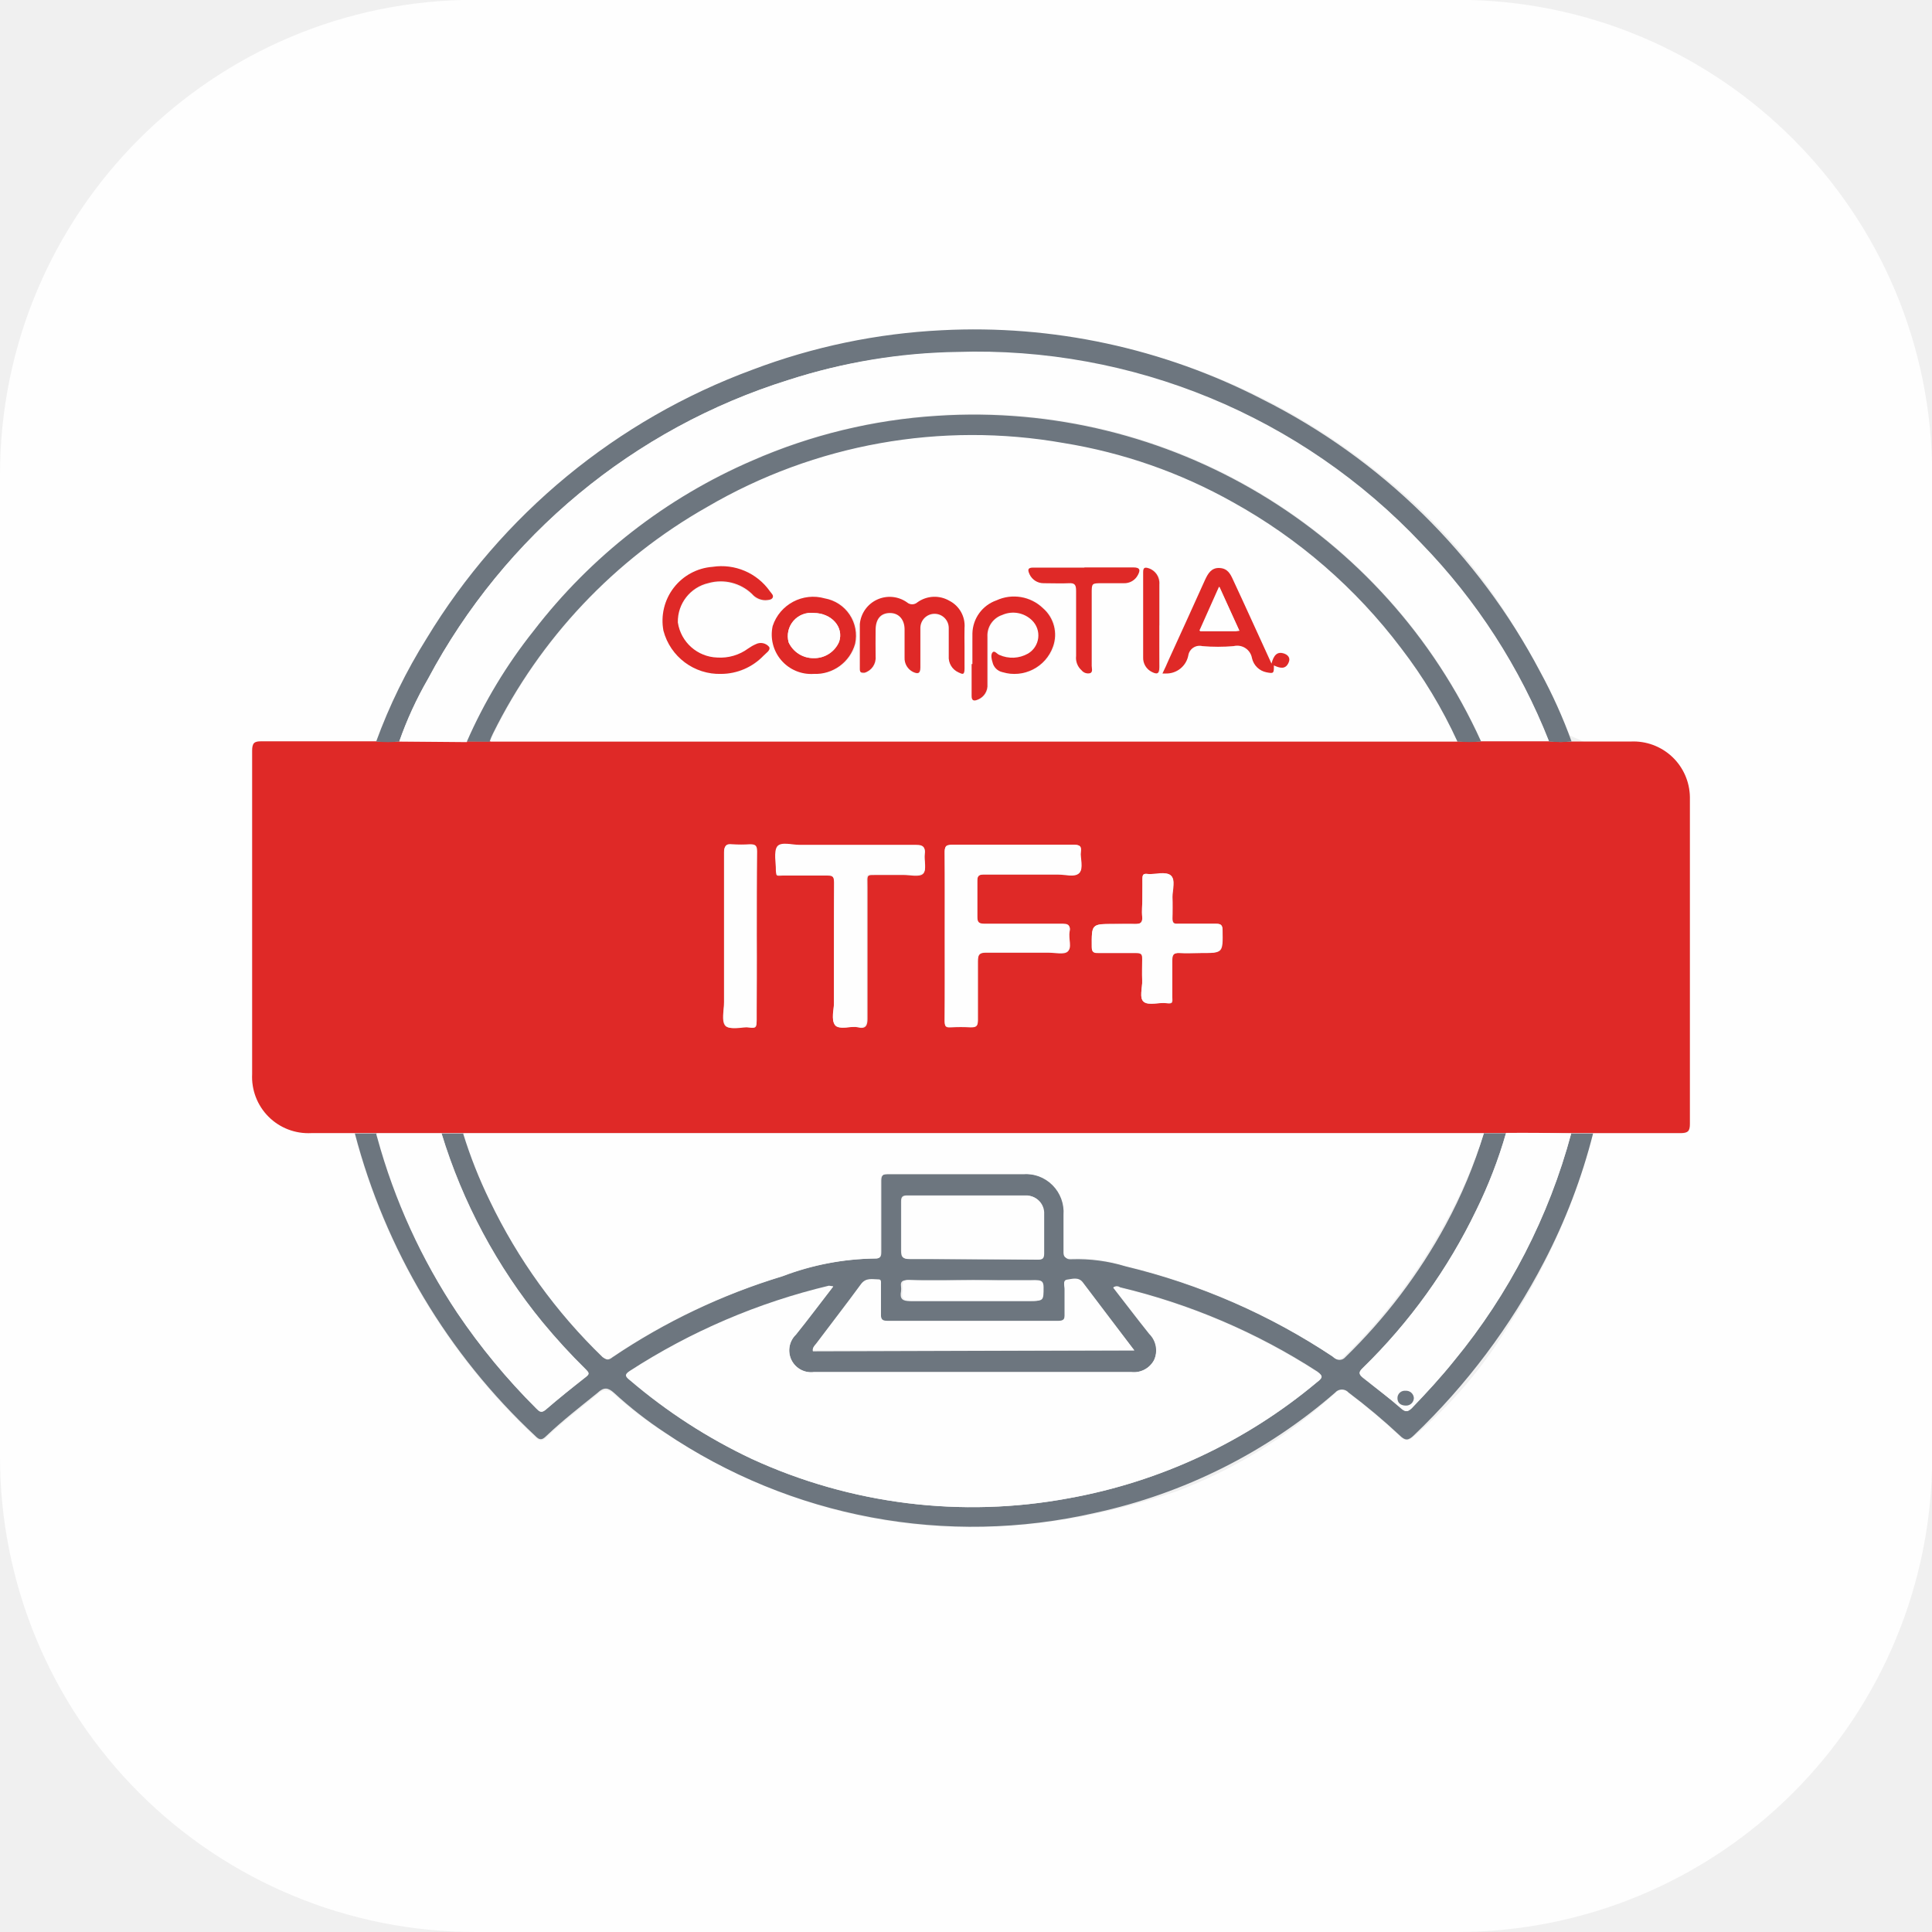
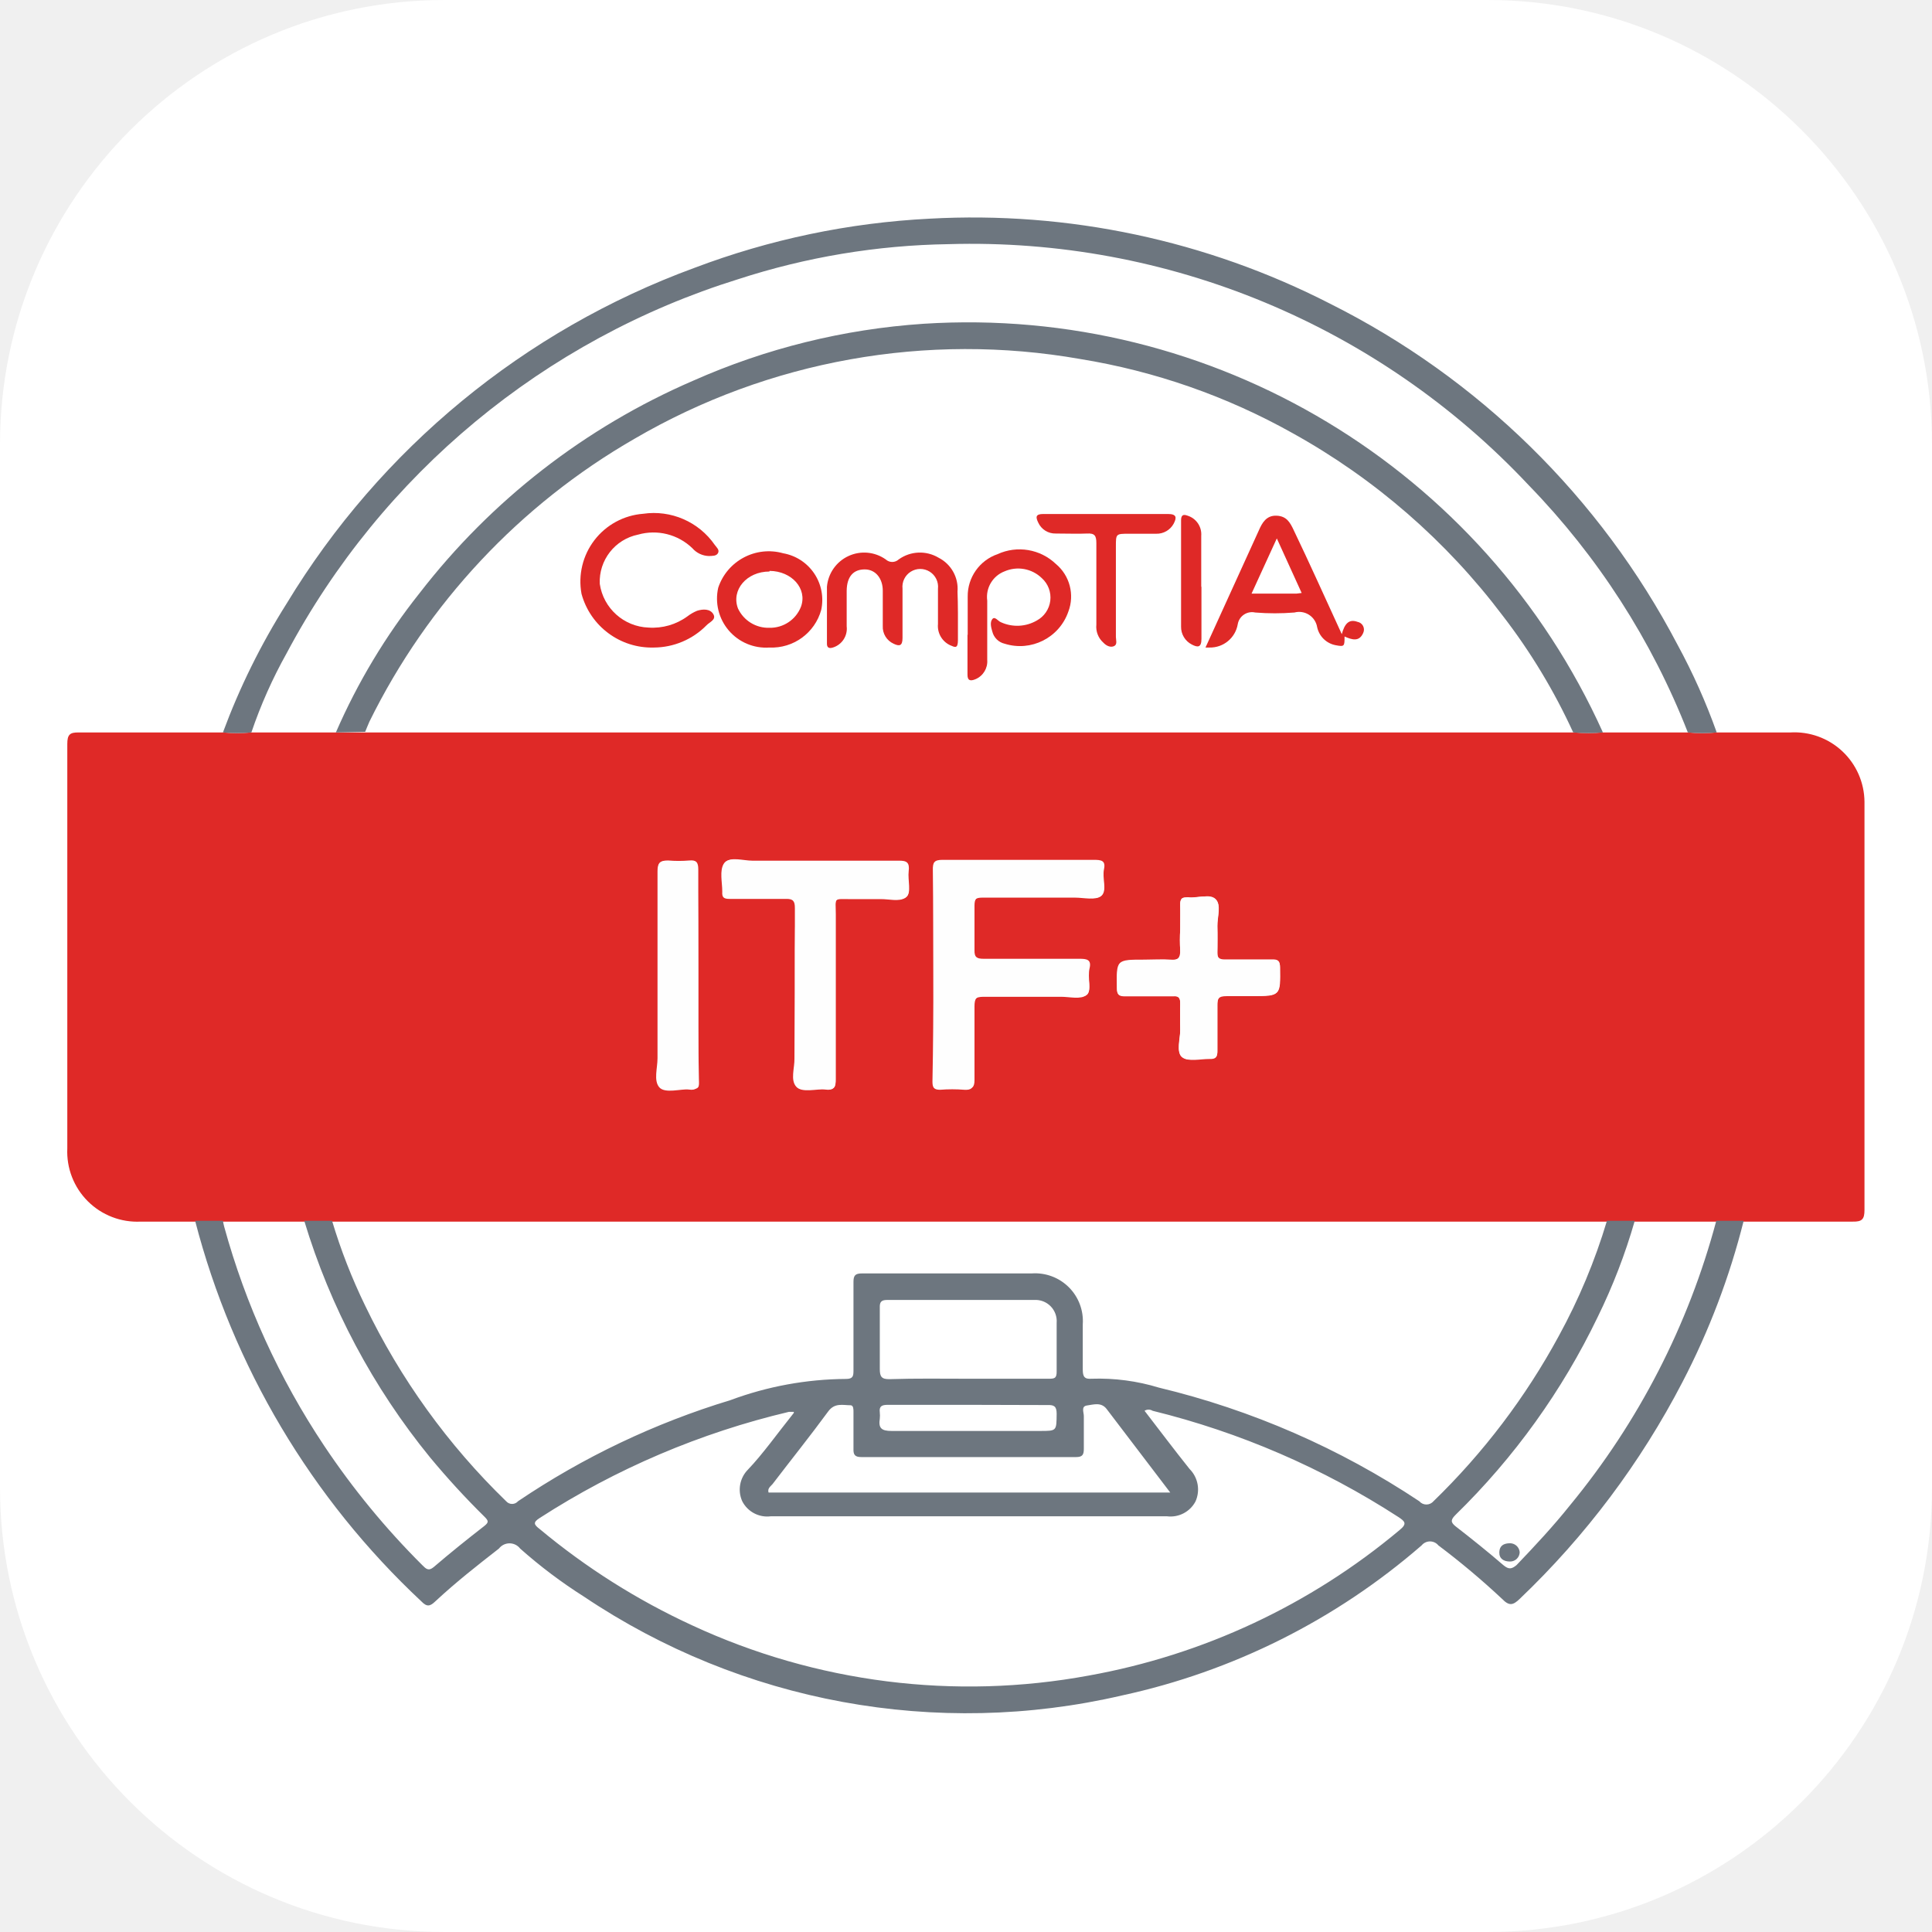
- <svg xmlns="http://www.w3.org/2000/svg" id="Layer_1" data-name="Layer 1" viewBox="0 0 97.99 97.99">
+ <svg xmlns="http://www.w3.org/2000/svg" id="Layer_1" data-name="Layer 1" viewBox="0 0 91 91">
  <defs>
-     <style>.cls-1{fill:#fefefe;}.cls-2{fill:#df2927;}.cls-3{fill:#6d767f;}</style>
+     <style>.cls-1{fill:#fff;}.cls-2{fill:#df2927;}.cls-3{fill:#6d767f;}.cls-4{fill:#fefefe;}</style>
  </defs>
-   <path class="cls-1" d="M50,99H25.12A24.1,24.1,0,0,1,1,74.89Q1,50,1,25.11A24.1,24.1,0,0,1,25.11,1H74.89A24.1,24.1,0,0,1,99,25.11Q99,50,99,74.89A24.1,24.1,0,0,1,74.88,99ZM81.8,58.5c1.48,0,3,0,4.45,0,.38,0,.47-.11.47-.47,0-5.4,0-10.8,0-16.2,0-.12,0-.24,0-.37-.16-2.24-2.07-3.4-4.69-2.52l-1.42-.63a31.29,31.29,0,0,0-2.54-5.08,29,29,0,0,0-7-8.12,32.54,32.54,0,0,0-23.44-7.21,31.23,31.23,0,0,0-8.79,2A32.33,32.33,0,0,0,22.64,33.38a27.84,27.84,0,0,0-2.56,5.23c-1.94,0-3.89,0-5.83,0a.47.47,0,0,0-.48.47c0,5.46,0,10.93,0,16.4a3,3,0,0,0,3,3l2.21,0a32.17,32.17,0,0,0,9.18,15.43c.22.21.35.19.56,0,.82-.78,1.71-1.47,2.59-2.18a.54.54,0,0,1,.84,0,19.83,19.83,0,0,0,2.54,1.94c7.87,5.14,16.53,6.17,25.93,3a24.66,24.66,0,0,0,8.1-5,.45.45,0,0,1,.69,0A31.64,31.64,0,0,1,72,73.86c.25.24.4.25.61.09a22.84,22.84,0,0,0,5-5.87A32.5,32.5,0,0,0,81.8,58.5Z" transform="translate(-1 -1.01)" />
-   <path class="cls-2" d="M80.71,38.62h3a2.86,2.86,0,0,1,3,2.82c0,.13,0,.25,0,.37,0,5.4,0,10.8,0,16.2,0,.36-.09.47-.47.47-1.48,0-3,0-4.45,0H80.69c-1.1,0-2.2,0-3.31,0H25l-.45,0H19l-2.21,0a2.85,2.85,0,0,1-3-3c0-5.47,0-10.94,0-16.4,0-.38.1-.48.48-.47,1.94,0,3.89,0,5.83,0a5.72,5.72,0,0,0,1.17,0h53l.65,0a6.87,6.87,0,0,0,1.2,0h3.44A6.31,6.31,0,0,0,80.71,38.62ZM48.92,48.47c0,1.44,0,2.88,0,4.33,0,.24,0,.34.31.32a8,8,0,0,1,1,0c.28,0,.37-.06.37-.35,0-1,0-2,0-3,0-.33.07-.44.42-.44,1.05,0,2.1,0,3.14,0,.35,0,.82.12,1-.06s0-.69.09-1-.12-.39-.41-.39H50.94c-.27,0-.39,0-.38-.35,0-.6,0-1.2,0-1.8,0-.28.07-.37.36-.36h3.75c.37,0,.84.15,1.06-.07s0-.7.08-1.06-.09-.38-.39-.37q-3.06,0-6.12,0c-.34,0-.4.12-.39.42C48.93,45.67,48.92,47.07,48.92,48.47Zm-5.62.76c0,.88,0,1.76,0,2.65,0,.39-.14.91.06,1.14s.76,0,1.16.1S45,53,45,52.7c0-2.23,0-4.46,0-6.69,0-.7-.09-.61.6-.62h1.22c.35,0,.81.12,1-.06s.05-.69.09-1-.07-.44-.41-.44c-2,0-3.95,0-5.92,0-.39,0-.92-.18-1.13.08s0,.76-.07,1.15.08.3.3.3c.77,0,1.53,0,2.29,0,.29,0,.36.09.36.37C43.3,46.91,43.3,48.07,43.3,49.23Zm15.64-2.58c0,.29,0,.58,0,.86s-.1.39-.39.37-.71,0-1.06,0c-1.14,0-1.13,0-1.11,1.16,0,.26.09.32.33.31.64,0,1.28,0,1.91,0,.26,0,.34.08.32.33s0,.7,0,1.06-.17.89.08,1.09.73,0,1.11.06.34-.05.33-.31c0-.61,0-1.23,0-1.84,0-.29.06-.42.38-.39s.71,0,1.06,0c1.14,0,1.13,0,1.11-1.16,0-.26-.08-.32-.33-.32-.64,0-1.28,0-1.92,0-.23,0-.3-.07-.29-.3s0-.71,0-1.06.17-.87-.08-1.09-.73,0-1.1-.07-.35.06-.34.31S58.94,46.33,58.94,46.65ZM39.38,48.46c0-1.41,0-2.83,0-4.24,0-.29-.08-.39-.36-.36a6.76,6.76,0,0,1-.9,0c-.33,0-.4.09-.4.4q0,3.8,0,7.58c0,.41-.14.95.06,1.19s.8,0,1.21.09.39-.08.38-.38C39.38,51.31,39.39,49.89,39.38,48.46Z" transform="translate(-1 -1.01)" />
-   <path class="cls-3" d="M76.26,58.49h1.12a23.76,23.76,0,0,1-1.51,3.91,28.29,28.29,0,0,1-5.75,8c-.2.2-.23.3,0,.49.66.51,1.31,1,1.94,1.56.22.19.34.16.53,0,.75-.78,1.49-1.58,2.17-2.43A30.58,30.58,0,0,0,80.69,58.5H81.8A30.07,30.07,0,0,1,79.32,65a33.54,33.54,0,0,1-6.61,8.81c-.27.26-.43.29-.72,0a31.64,31.64,0,0,0-2.59-2.17.45.45,0,0,0-.68,0,27.36,27.36,0,0,1-12.17,6.1,27.85,27.85,0,0,1-21.84-4.08,20.33,20.33,0,0,1-2.56-2c-.31-.28-.52-.31-.85,0-.88.71-1.77,1.4-2.59,2.18-.21.21-.34.23-.56,0A32.17,32.17,0,0,1,19,58.5h1.12a2,2,0,0,0,.06.23A30.47,30.47,0,0,0,24.2,67.6a32.43,32.43,0,0,0,4,4.84c.15.15.25.26.47.08.67-.58,1.36-1.13,2.06-1.68.18-.14.16-.2,0-.36a31.55,31.55,0,0,1-2.21-2.41,28,28,0,0,1-5.12-9.57h1.13a23.7,23.7,0,0,0,1.35,3.41,27.63,27.63,0,0,0,5.72,7.93c.16.16.27.17.48,0a32.06,32.06,0,0,1,8.62-4.1,13.71,13.71,0,0,1,4.7-.9c.28,0,.3-.13.3-.35,0-1.19,0-2.39,0-3.59,0-.26.07-.35.34-.34h6.9A1.93,1.93,0,0,1,55,62.67c0,.61,0,1.23,0,1.84,0,.28.07.39.36.37a8.37,8.37,0,0,1,2.73.36,32.88,32.88,0,0,1,10.56,4.61.38.38,0,0,0,.58,0,28,28,0,0,0,5.09-6.71A24.62,24.62,0,0,0,76.26,58.49Zm-33,7.77a1.22,1.22,0,0,0-.2,0A32.39,32.39,0,0,0,33,70.59c-.27.17-.26.26,0,.45A27.66,27.66,0,0,0,39.12,75a26.75,26.75,0,0,0,16.09,2,27.06,27.06,0,0,0,12.6-5.9c.32-.26.22-.36,0-.53a32.17,32.17,0,0,0-10-4.27.28.28,0,0,0-.33,0c.62.79,1.21,1.58,1.83,2.35A1.18,1.18,0,0,1,59.53,70a1.16,1.16,0,0,1-1.16.6H42.29a1.11,1.11,0,0,1-.92-1.9C42,67.92,42.6,67.11,43.26,66.26ZM58.53,69.5l-2.61-3.4c-.22-.29-.53-.17-.79-.14s-.12.29-.13.45c0,.44,0,.87,0,1.31,0,.23,0,.33-.31.33H46c-.25,0-.33-.08-.32-.32,0-.51,0-1,0-1.51,0-.1,0-.26-.11-.27-.32,0-.65-.11-.91.25-.73,1-1.51,2-2.26,3-.08.1-.22.17-.17.35Zm-8.21-4.62h3.27c.23,0,.34,0,.33-.31,0-.65,0-1.31,0-2a.88.88,0,0,0-.92-.93H47c-.24,0-.3.09-.3.31,0,.83,0,1.66,0,2.49,0,.31.07.42.4.41C48.2,64.86,49.26,64.87,50.32,64.88Zm0,1.06c-1.1,0-2.2,0-3.3,0-.24,0-.36.06-.32.32a1,1,0,0,1,0,.24c-.07.38.06.51.47.5,2,0,4,0,6,0,.68,0,.66,0,.68-.69,0-.3-.11-.36-.38-.36C52.49,66,51.43,65.94,50.37,65.94Z" transform="translate(-1 -1.01)" />
-   <path class="cls-3" d="M80.71,38.62a6.31,6.31,0,0,1-1.15,0,30.38,30.38,0,0,0-6.45-10,31,31,0,0,0-23.57-9.73A29.11,29.11,0,0,0,41,20.28,31.27,31.27,0,0,0,22.71,35.44a18.65,18.65,0,0,0-1.46,3.18,5.72,5.72,0,0,1-1.17,0,27.84,27.84,0,0,1,2.56-5.23A32.43,32.43,0,0,1,39.17,19.76a31.43,31.43,0,0,1,9.59-2A31.85,31.85,0,0,1,65,21.25,32.3,32.3,0,0,1,79.12,35.09,25.4,25.4,0,0,1,80.71,38.62Z" transform="translate(-1 -1.01)" />
-   <path class="cls-1" d="M74.92,38.62l-.65,0H25.87a3,3,0,0,1,.17-.41A26.92,26.92,0,0,1,36.87,26.71,26.62,26.62,0,0,1,55,23.47a26,26,0,0,1,8.58,3,27.18,27.18,0,0,1,8.53,7.4A24.59,24.59,0,0,1,74.92,38.62Zm-9.43-3.95c-.68-1.48-1.31-2.88-1.95-4.27-.14-.31-.3-.59-.69-.6s-.58.28-.73.6c-.61,1.35-1.22,2.7-1.84,4.05-.1.23-.2.46-.32.7l.17,0a1.13,1.13,0,0,0,1.14-.92.58.58,0,0,1,.71-.47,9.38,9.38,0,0,0,1.59,0,.76.76,0,0,1,.93.61.94.94,0,0,0,.74.72c.37.07.41,0,.37-.35.29.13.59.23.75-.15.1-.22,0-.38-.23-.45C65.77,34,65.6,34.25,65.49,34.67Zm-15.57-.86c0-.31,0-.63,0-.94a1.42,1.42,0,0,0-.77-1.38,1.49,1.49,0,0,0-1.62.08.4.4,0,0,1-.53,0,1.52,1.52,0,0,0-2.38,1.11c0,.76,0,1.53,0,2.29,0,.2.08.23.24.18a.79.79,0,0,0,.56-.82c0-.46,0-.92,0-1.38s.27-.84.73-.83.73.29.74.83,0,1,0,1.43a.77.77,0,0,0,.43.73c.24.11.38.09.37-.23,0-.67,0-1.34,0-2a.72.72,0,1,1,1.44,0c0,.47,0,1,0,1.42a.84.84,0,0,0,.49.83c.2.09.33.08.31-.2S49.92,34.18,49.92,33.81ZM37.58,35.19a3,3,0,0,0,2.14-.89c.12-.13.37-.27.28-.44a.55.55,0,0,0-.67-.14,2.16,2.16,0,0,0-.39.22,2.38,2.38,0,0,1-1.57.46,2.09,2.09,0,0,1-2-1.78,2,2,0,0,1,1.56-2,2.29,2.29,0,0,1,2.2.55.9.9,0,0,0,.68.32c.13,0,.3,0,.37-.13s-.07-.22-.14-.32a3,3,0,0,0-2.91-1.26A2.74,2.74,0,0,0,34.65,33,2.94,2.94,0,0,0,37.58,35.19Zm12.74-.5h0c0,.53,0,1.06,0,1.59,0,.28.12.3.32.21a.77.77,0,0,0,.48-.78c0-.8,0-1.61,0-2.41a1.1,1.1,0,0,1,.75-1.1,1.37,1.37,0,0,1,1.51.27,1.07,1.07,0,0,1-.2,1.69,1.61,1.61,0,0,1-1.45.07c-.12,0-.23-.24-.35-.13s-.08.34,0,.5a.66.66,0,0,0,.5.5,2.08,2.08,0,0,0,2.57-1.3,1.78,1.78,0,0,0-.51-1.94,2.12,2.12,0,0,0-2.36-.4,1.82,1.82,0,0,0-1.22,1.68C50.29,33.66,50.32,34.18,50.32,34.69Zm-8,.5a2.09,2.09,0,0,0,2.1-1.53,1.92,1.92,0,0,0-1.54-2.3,2.16,2.16,0,0,0-2.64,1.4A2,2,0,0,0,42.27,35.19ZM56,29.79h0c-.86,0-1.72,0-2.57,0-.32,0-.31.12-.21.34a.78.78,0,0,0,.72.45c.42,0,.84,0,1.26,0s.39.08.38.39c0,1.1,0,2.2,0,3.3a.84.84,0,0,0,.28.73.42.42,0,0,0,.44.14c.14-.07.07-.25.07-.37V31.1c0-.52,0-.52.53-.52.37,0,.74,0,1.1,0a.77.77,0,0,0,.71-.41c.13-.24.13-.39-.23-.39C57.61,29.8,56.78,29.79,56,29.79Zm3.84,2.94h0V30.65a.79.79,0,0,0-.55-.82c-.19-.06-.27,0-.27.2,0,1.44,0,2.88,0,4.32a.79.79,0,0,0,.44.74c.24.12.4.13.38-.24C59.78,34.15,59.8,33.44,59.8,32.73Z" transform="translate(-1 -1.01)" />
-   <path class="cls-1" d="M76.26,58.49a24.62,24.62,0,0,1-2,4.61,28,28,0,0,1-5.09,6.71.38.38,0,0,1-.58,0,32.88,32.88,0,0,0-10.56-4.61,8.37,8.37,0,0,0-2.73-.36c-.29,0-.37-.09-.36-.37,0-.61,0-1.23,0-1.84a1.93,1.93,0,0,0-2.07-2.07H46c-.27,0-.34.08-.34.34,0,1.2,0,2.4,0,3.59,0,.22,0,.37-.3.35a13.71,13.71,0,0,0-4.7.9,32.06,32.06,0,0,0-8.62,4.1c-.21.13-.32.12-.48,0a27.63,27.63,0,0,1-5.72-7.93,23.7,23.7,0,0,1-1.35-3.41l.45,0H76.26Z" transform="translate(-1 -1.01)" />
-   <path class="cls-1" d="M21.25,38.62a18.65,18.65,0,0,1,1.46-3.18A31.27,31.27,0,0,1,41,20.28a29.11,29.11,0,0,1,8.54-1.42,31,31,0,0,1,23.57,9.73,30.38,30.38,0,0,1,6.45,10H76.12a28.06,28.06,0,0,0-6.21-8.77A28.21,28.21,0,0,0,28.07,33a25.3,25.3,0,0,0-3.39,5.65Z" transform="translate(-1 -1.01)" />
-   <path class="cls-3" d="M24.68,38.62A25.3,25.3,0,0,1,28.07,33a27.94,27.94,0,0,1,11.09-8.63,27.62,27.62,0,0,1,9.38-2.27A28.26,28.26,0,0,1,76.12,38.62a6.87,6.87,0,0,1-1.2,0,24.59,24.59,0,0,0-2.86-4.74,27.18,27.18,0,0,0-8.53-7.4,26,26,0,0,0-8.58-3,26.62,26.62,0,0,0-18.08,3.24A26.92,26.92,0,0,0,26,38.22a3,3,0,0,0-.17.41Z" transform="translate(-1 -1.01)" />
-   <path class="cls-1" d="M23.39,58.5a28,28,0,0,0,5.12,9.57,31.55,31.55,0,0,0,2.21,2.41c.15.16.17.22,0,.36-.7.55-1.39,1.1-2.06,1.68-.22.18-.32.07-.47-.08a32.43,32.43,0,0,1-4-4.84,30.47,30.47,0,0,1-4.05-8.87,2,2,0,0,1-.06-.23Z" transform="translate(-1 -1.01)" />
-   <path class="cls-1" d="M80.69,58.5A30.58,30.58,0,0,1,74.77,70c-.68.85-1.42,1.65-2.17,2.43-.19.19-.31.22-.53,0-.63-.53-1.28-1-1.94-1.56-.24-.19-.21-.29,0-.49a28.29,28.29,0,0,0,5.75-8,23.76,23.76,0,0,0,1.51-3.91C78.49,58.46,79.59,58.47,80.69,58.5Zm-8,13.41a.39.39,0,0,0-.42-.36.37.37,0,0,0-.41.37c0,.26.18.38.43.38A.39.39,0,0,0,72.71,71.91Z" transform="translate(-1 -1.01)" />
-   <path class="cls-1" d="M48.92,48.47c0-1.4,0-2.8,0-4.2,0-.3,0-.42.39-.42q3.06,0,6.12,0c.3,0,.42.06.39.37s.15.84-.08,1.06-.69.07-1.06.07H50.93c-.29,0-.37.08-.36.36,0,.6,0,1.2,0,1.8,0,.3.11.35.38.35h3.88c.29,0,.46,0,.41.39s.15.84-.09,1-.67.06-1,.06c-1,0-2.09,0-3.14,0-.35,0-.42.11-.42.44,0,1,0,2,0,3,0,.29-.09.37-.37.35a8,8,0,0,0-1,0c-.26,0-.31-.08-.31-.32C48.93,51.35,48.92,49.91,48.92,48.47Z" transform="translate(-1 -1.01)" />
-   <path class="cls-1" d="M43.3,49.23c0-1.16,0-2.32,0-3.47,0-.28-.07-.38-.36-.37-.76,0-1.52,0-2.29,0-.22,0-.31-.06-.3-.3s-.12-.9.07-1.15.74-.08,1.13-.08c2,0,3.95,0,5.92,0,.34,0,.46.1.41.44s.16.84-.09,1-.68.06-1,.06H45.55c-.69,0-.6-.08-.6.62,0,2.23,0,4.46,0,6.69,0,.34-.09.46-.43.42s-.93.18-1.16-.1-.06-.75-.06-1.14C43.3,51,43.3,50.11,43.3,49.23Z" transform="translate(-1 -1.01)" />
-   <path class="cls-1" d="M58.94,46.65c0-.32,0-.65,0-1s.09-.33.34-.31.86-.15,1.1.07.06.72.08,1.09,0,.71,0,1.06.06.31.29.3c.64,0,1.28,0,1.92,0,.25,0,.32.06.33.32,0,1.16,0,1.16-1.11,1.16-.35,0-.71,0-1.06,0s-.39.1-.38.39c0,.61,0,1.23,0,1.84,0,.26-.08.33-.33.31s-.87.12-1.11-.06-.06-.72-.08-1.09,0-.71,0-1.06-.06-.33-.32-.33c-.63,0-1.27,0-1.91,0-.24,0-.33-.05-.33-.31,0-1.16,0-1.16,1.11-1.16.35,0,.71,0,1.06,0s.43-.05.39-.37S58.94,46.94,58.94,46.65Z" transform="translate(-1 -1.01)" />
-   <path class="cls-1" d="M39.38,48.46c0,1.43,0,2.85,0,4.28,0,.3-.07.42-.38.38S38,53.3,37.8,53s-.06-.78-.06-1.19q0-3.78,0-7.58c0-.31.07-.44.4-.4a6.76,6.76,0,0,0,.9,0c.28,0,.36.07.36.36C39.38,45.63,39.38,47.05,39.38,48.46Z" transform="translate(-1 -1.01)" />
-   <path class="cls-1" d="M43.26,66.26c-.66.85-1.26,1.66-1.89,2.44a1.11,1.11,0,0,0,.92,1.9H58.37a1.16,1.16,0,0,0,1.16-.6,1.18,1.18,0,0,0-.24-1.33c-.62-.77-1.21-1.56-1.83-2.35a.28.28,0,0,1,.33,0,32.17,32.17,0,0,1,10,4.27c.27.17.37.27,0,.53A27.06,27.06,0,0,1,55.21,77a26.75,26.75,0,0,1-16.09-2A27.66,27.66,0,0,1,32.93,71c-.24-.19-.25-.28,0-.45a32.39,32.39,0,0,1,10.11-4.33A1.22,1.22,0,0,1,43.26,66.26Z" transform="translate(-1 -1.01)" />
-   <path class="cls-1" d="M58.53,69.5H42.23c0-.18.09-.25.17-.35.75-1,1.53-2,2.26-3,.26-.36.59-.25.91-.25.15,0,.11.17.11.27,0,.5,0,1,0,1.51,0,.24.07.32.32.32h8.69c.26,0,.32-.1.31-.33,0-.44,0-.87,0-1.31,0-.16-.11-.42.13-.45s.57-.15.79.14Z" transform="translate(-1 -1.01)" />
-   <path class="cls-1" d="M50.32,64.87c-1.06,0-2.12,0-3.18,0-.33,0-.41-.1-.4-.41,0-.83,0-1.66,0-2.49,0-.22.06-.31.3-.31h6a.88.88,0,0,1,.92.93c0,.65,0,1.31,0,2,0,.27-.1.31-.33.31Z" transform="translate(-1 -1.01)" />
-   <path class="cls-1" d="M50.37,65.94c1.06,0,2.12,0,3.18,0,.27,0,.38.06.38.36,0,.69,0,.69-.68.69-2,0-4,0-6,0-.41,0-.54-.12-.47-.5a1,1,0,0,0,0-.24c0-.26.08-.32.32-.32C48.17,66,49.27,65.94,50.37,65.94Z" transform="translate(-1 -1.01)" />
-   <path class="cls-2" d="M65.49,34.67c.11-.42.28-.63.64-.51.2.07.33.23.23.45-.16.38-.46.28-.75.15,0,.4,0,.42-.37.35a.94.94,0,0,1-.74-.72.76.76,0,0,0-.93-.61,9.38,9.38,0,0,1-1.59,0,.58.58,0,0,0-.71.47,1.13,1.13,0,0,1-1.14.92l-.17,0c.12-.24.22-.47.32-.7.62-1.35,1.23-2.7,1.84-4.05.15-.32.32-.62.73-.6s.55.29.69.6C64.18,31.79,64.81,33.19,65.49,34.67ZM63.86,33l-1-2.21-1,2.24h1.83Z" transform="translate(-1 -1.01)" />
-   <path class="cls-2" d="M49.92,33.81c0,.37,0,.73,0,1.1s-.11.29-.31.2a.84.84,0,0,1-.49-.83c0-.47,0-1,0-1.42a.72.72,0,1,0-1.44,0c0,.66,0,1.33,0,2,0,.32-.13.34-.37.23a.77.77,0,0,1-.43-.73c0-.47,0-.95,0-1.43s-.28-.83-.74-.83-.72.29-.73.83,0,.92,0,1.38a.79.79,0,0,1-.56.82c-.16,0-.24,0-.24-.18,0-.76,0-1.53,0-2.29A1.52,1.52,0,0,1,47,31.56a.4.4,0,0,0,.53,0,1.49,1.49,0,0,1,1.62-.08,1.42,1.42,0,0,1,.77,1.38C49.91,33.18,49.92,33.5,49.92,33.81Z" transform="translate(-1 -1.01)" />
-   <path class="cls-2" d="M37.58,35.19A2.94,2.94,0,0,1,34.65,33a2.74,2.74,0,0,1,2.49-3.24A3,3,0,0,1,40.05,31c.07.1.2.2.14.32s-.24.12-.37.13a.9.9,0,0,1-.68-.32,2.29,2.29,0,0,0-2.2-.55,2,2,0,0,0-1.56,2,2.09,2.09,0,0,0,2,1.78,2.38,2.38,0,0,0,1.57-.46,2.16,2.16,0,0,1,.39-.22.55.55,0,0,1,.67.14c.09.17-.16.31-.28.44A3,3,0,0,1,37.58,35.19Z" transform="translate(-1 -1.01)" />
-   <path class="cls-2" d="M50.32,34.69c0-.51,0-1,0-1.55a1.82,1.82,0,0,1,1.22-1.68,2.12,2.12,0,0,1,2.36.4,1.78,1.78,0,0,1,.51,1.94,2.08,2.08,0,0,1-2.57,1.3.66.66,0,0,1-.5-.5c-.05-.16-.1-.38,0-.5s.23.09.35.13a1.61,1.61,0,0,0,1.45-.07,1.07,1.07,0,0,0,.2-1.69,1.37,1.37,0,0,0-1.51-.27,1.1,1.1,0,0,0-.75,1.1c0,.8,0,1.61,0,2.41a.77.77,0,0,1-.48.78c-.2.09-.33.07-.32-.21,0-.53,0-1.06,0-1.59Z" transform="translate(-1 -1.01)" />
-   <path class="cls-2" d="M42.27,35.19a2,2,0,0,1-2.08-2.43,2.16,2.16,0,0,1,2.64-1.4,1.92,1.92,0,0,1,1.54,2.3A2.09,2.09,0,0,1,42.27,35.19Zm0-3.09A1.18,1.18,0,0,0,41,33.59a1.38,1.38,0,0,0,1.27.8,1.37,1.37,0,0,0,1.29-.83C43.81,32.82,43.18,32.11,42.27,32.1Z" transform="translate(-1 -1.01)" />
-   <path class="cls-2" d="M56,29.79c.82,0,1.65,0,2.48,0,.36,0,.36.15.23.39a.77.77,0,0,1-.71.41c-.36,0-.73,0-1.1,0-.53,0-.53,0-.53.52v3.67c0,.12.07.3-.07.37a.42.42,0,0,1-.44-.14.84.84,0,0,1-.28-.73c0-1.1,0-2.2,0-3.3,0-.31-.07-.41-.38-.39s-.84,0-1.26,0a.78.78,0,0,1-.72-.45c-.1-.22-.11-.35.21-.34.85,0,1.71,0,2.57,0Z" transform="translate(-1 -1.01)" />
-   <path class="cls-2" d="M59.8,32.73c0,.71,0,1.42,0,2.12,0,.37-.14.36-.38.24a.79.79,0,0,1-.44-.74c0-1.44,0-2.88,0-4.32,0-.23.08-.26.27-.2a.79.79,0,0,1,.55.82v2.08Z" transform="translate(-1 -1.01)" />
-   <path class="cls-3" d="M72.71,71.91a.39.39,0,0,1-.4.39c-.25,0-.43-.12-.43-.38a.37.37,0,0,1,.41-.37A.39.39,0,0,1,72.71,71.91Z" transform="translate(-1 -1.01)" />
-   <path class="cls-1" d="M63.86,33l-.2,0H61.83l1-2.24Z" transform="translate(-1 -1.01)" />
-   <path class="cls-1" d="M42.27,32.1c.91,0,1.54.72,1.29,1.46a1.37,1.37,0,0,1-1.29.83,1.38,1.38,0,0,1-1.27-.8A1.18,1.18,0,0,1,42.27,32.1Z" transform="translate(-1 -1.01)" />
+   <rect class="cls-1" width="91" height="91" rx="20.94" />
+   <path class="cls-2" d="M85.36,39l3.46,0a3.3,3.3,0,0,1,3.5,3.27c0,.14,0,.28,0,.42,0,6.27,0,12.54,0,18.8,0,.43-.11.56-.55.55-1.72,0-3.44,0-5.16,0H85.34c-1.28,0-2.56,0-3.84,0H80.19l-.47,0H20.66l-.52,0H13.69l-2.56,0a3.3,3.3,0,0,1-3.46-3.45c0-6.35,0-12.7,0-19.05,0-.44.12-.55.55-.54,2.26,0,4.52,0,6.77,0a7.73,7.73,0,0,0,1.36,0H77.88l.76,0A8.18,8.18,0,0,0,80,39h4A7.39,7.39,0,0,0,85.36,39ZM48.47,50.4c0,1.67,0,3.34,0,5,0,.28.06.41.36.39a7.23,7.23,0,0,1,1.14,0c.33,0,.43-.08.43-.42,0-1.15,0-2.3,0-3.46,0-.38.08-.51.48-.5,1.22,0,2.43,0,3.65,0,.41,0,1,.13,1.19-.08s0-.8.1-1.22-.14-.45-.48-.45c-1.5,0-3,0-4.5,0-.32,0-.45-.06-.44-.41,0-.7,0-1.39,0-2.09,0-.33.09-.43.42-.42,1.46,0,2.91,0,4.36,0,.42,0,1,.18,1.23-.08s0-.8.09-1.22S56.36,45,56,45h-7.1c-.4,0-.47.12-.46.48C48.47,47.14,48.46,48.77,48.47,50.4Zm-6.53.87v3.08c0,.46-.15,1.06.08,1.33s.89.06,1.35.11.5-.09.49-.48q0-3.89,0-7.77c0-.81-.12-.71.69-.72H46c.41,0,.94.13,1.19-.07s.06-.8.11-1.21-.08-.51-.48-.5c-2.29,0-4.58,0-6.87,0-.45,0-1.07-.21-1.31.1s0,.88-.08,1.33c0,.28.08.35.35.34.88,0,1.77,0,2.65,0,.34,0,.42.11.42.43C41.93,48.59,41.94,49.93,41.94,51.27Zm18.15-3a8.32,8.32,0,0,0,0,1c0,.37-.12.46-.46.43s-.82,0-1.23,0c-1.33,0-1.32,0-1.29,1.34,0,.3.1.37.38.37.74,0,1.48,0,2.23,0,.29,0,.38.09.37.37s0,.82,0,1.23-.2,1,.09,1.27.85,0,1.29.08c.28,0,.38-.07.37-.37,0-.71,0-1.42,0-2.13,0-.34.06-.49.44-.46s.82,0,1.23,0c1.32,0,1.31,0,1.28-1.34,0-.3-.09-.38-.38-.37-.74,0-1.48,0-2.22,0-.27,0-.36-.08-.35-.35s0-.82,0-1.23.2-1-.09-1.27-.84,0-1.28-.08c-.28,0-.4.07-.38.37S60.09,47.91,60.09,48.28Zm-22.7,2.1c0-1.64,0-3.28,0-4.92,0-.33-.09-.45-.42-.42a6,6,0,0,1-1,0c-.38,0-.47.1-.47.47,0,2.93,0,5.87,0,8.8,0,.47-.16,1.1.08,1.37s.92.06,1.4.11.45-.09.44-.44C37.38,53.69,37.39,52,37.39,50.38Z" transform="translate(-4.5 -4.5)" />
+   <path class="cls-3" d="M80.19,62H81.5a27.46,27.46,0,0,1-1.75,4.54,33,33,0,0,1-6.68,9.3c-.23.23-.27.35,0,.56.76.59,1.51,1.19,2.24,1.82.26.22.4.18.62,0,.87-.91,1.73-1.83,2.52-2.82A35.41,35.41,0,0,0,85.34,62h1.29a34.81,34.81,0,0,1-2.88,7.59,38.76,38.76,0,0,1-7.67,10.22c-.32.31-.5.34-.83,0a36.31,36.31,0,0,0-3-2.52.51.51,0,0,0-.79,0,31.79,31.79,0,0,1-14.12,7.07A32.33,32.33,0,0,1,32,79.7a23.25,23.25,0,0,1-3-2.26.63.63,0,0,0-1,0C27,78.22,26,79,25,79.93c-.24.23-.39.27-.65,0A37.39,37.39,0,0,1,13.69,62H15a2.8,2.8,0,0,0,.06.28A35.56,35.56,0,0,0,19.77,72.6a36.64,36.64,0,0,0,4.62,5.62c.17.17.29.3.54.09.78-.67,1.58-1.31,2.39-1.94.21-.17.19-.24,0-.43a37.61,37.61,0,0,1-2.56-2.79A32.49,32.49,0,0,1,18.83,62h1.31a26.48,26.48,0,0,0,1.56,4,32.31,32.31,0,0,0,6.64,9.21.37.37,0,0,0,.56,0,37.13,37.13,0,0,1,10-4.76,15.89,15.89,0,0,1,5.45-1c.33,0,.35-.14.35-.4,0-1.39,0-2.78,0-4.17,0-.3.08-.4.4-.4h8a2.25,2.25,0,0,1,2.4,2.4c0,.71,0,1.42,0,2.13,0,.33.08.46.42.43a9.74,9.74,0,0,1,3.17.42,38.24,38.24,0,0,1,12.26,5.35.44.44,0,0,0,.67,0,32.22,32.22,0,0,0,5.9-7.78A28,28,0,0,0,80.19,62Zm-38.3,9h-.23a37.59,37.59,0,0,0-11.74,5c-.31.2-.29.3,0,.52a32.3,32.3,0,0,0,7.19,4.54,31,31,0,0,0,18.68,2.36,31.44,31.44,0,0,0,14.63-6.85c.37-.3.26-.41-.06-.62a37.93,37.93,0,0,0-11.57-5,.36.36,0,0,0-.38,0c.71.92,1.4,1.84,2.12,2.74a1.37,1.37,0,0,1,.28,1.53,1.33,1.33,0,0,1-1.34.7q-9.34,0-18.67,0a1.32,1.32,0,0,1-1.34-.71,1.34,1.34,0,0,1,.27-1.49C40.42,73,41.13,72,41.89,71.05ZM59.62,74.8l-3-3.94c-.26-.33-.62-.2-.92-.16s-.14.34-.15.52c0,.51,0,1,0,1.52,0,.27-.06.39-.36.39H45.07c-.29,0-.38-.1-.37-.38,0-.59,0-1.17,0-1.76,0-.11,0-.29-.13-.3-.37,0-.75-.13-1.06.29-.85,1.16-1.75,2.28-2.62,3.42-.09.11-.25.2-.19.4Zm-9.53-5.36h3.79c.27,0,.4,0,.39-.36,0-.76,0-1.51,0-2.27a1,1,0,0,0-1.06-1.08H46.28c-.27,0-.35.1-.34.36,0,1,0,1.92,0,2.89,0,.36.08.49.47.48C47.63,69.42,48.86,69.44,50.09,69.44Zm.06,1.23c-1.28,0-2.56,0-3.83,0-.28,0-.42.06-.38.36a1.41,1.41,0,0,1,0,.29c-.07.44.07.58.55.58,2.33,0,4.66,0,7,0,.79,0,.77,0,.78-.81,0-.35-.12-.42-.43-.41C52.61,70.68,51.38,70.67,50.15,70.67Z" transform="translate(-4.5 -4.5)" />
+   <path class="cls-3" d="M85.36,39A7.39,7.39,0,0,1,84,39a35,35,0,0,0-7.49-11.64A36,36,0,0,0,49.18,16a33.63,33.63,0,0,0-9.91,1.65A36.3,36.3,0,0,0,18,35.27,22.38,22.38,0,0,0,16.34,39,7.73,7.73,0,0,1,15,39a32.51,32.51,0,0,1,3-6.07,37.57,37.57,0,0,1,19.2-15.81A36.47,36.47,0,0,1,48.28,14.8a36.9,36.9,0,0,1,18.86,4A37.36,37.36,0,0,1,83.51,34.86,29,29,0,0,1,85.36,39Z" transform="translate(-4.5 -4.5)" />
+   <path class="cls-3" d="M20.32,39a29.31,29.31,0,0,1,3.94-6.56,32.6,32.6,0,0,1,12.87-10A32,32,0,0,1,48,19.75,32.8,32.8,0,0,1,80,39a8.18,8.18,0,0,1-1.4,0,28.24,28.24,0,0,0-3.32-5.5,31.56,31.56,0,0,0-9.9-8.6,30.41,30.41,0,0,0-10-3.49,31,31,0,0,0-21,3.76A31.35,31.35,0,0,0,21.9,38.49c-.07.15-.13.32-.2.48Z" transform="translate(-4.5 -4.5)" />
+   <path class="cls-4" d="M48.46,50.4c0-1.63,0-3.26,0-4.88,0-.36.06-.49.46-.48H56c.34,0,.49.07.45.44s.17,1-.09,1.22-.81.08-1.23.08c-1.45,0-2.9,0-4.36,0-.33,0-.43.09-.42.42,0,.7,0,1.39,0,2.09,0,.35.12.41.44.41,1.5,0,3,0,4.5,0,.34,0,.53,0,.48.45s.17,1-.1,1.22-.78.08-1.19.08c-1.22,0-2.43,0-3.65,0-.4,0-.49.12-.48.5,0,1.16,0,2.31,0,3.46,0,.34-.1.44-.43.42a7.23,7.23,0,0,0-1.14,0c-.3,0-.36-.11-.36-.39Q48.47,52.91,48.46,50.4Z" transform="translate(-4.5 -4.5)" />
+   <path class="cls-4" d="M41.94,51.27c0-1.34,0-2.68,0-4,0-.32-.08-.44-.42-.43-.88,0-1.77,0-2.65,0-.27,0-.37-.06-.35-.34,0-.45-.14-1,.08-1.33s.86-.1,1.31-.1c2.29,0,4.58,0,6.87,0,.4,0,.53.11.48.5s.19,1-.11,1.21-.78.06-1.19.07H44.55c-.81,0-.69-.09-.69.72q0,3.89,0,7.77c0,.39-.1.53-.49.48S42.28,56,42,55.68s-.07-.87-.08-1.33Z" transform="translate(-4.5 -4.5)" />
+   <path class="cls-4" d="M60.09,48.28c0-.37,0-.75,0-1.13s.1-.39.38-.37c.44,0,1-.17,1.28.08s.07.84.09,1.27,0,.82,0,1.23.08.36.35.35c.74,0,1.48,0,2.22,0,.29,0,.38.07.38.37,0,1.34,0,1.34-1.28,1.34-.41,0-.83,0-1.23,0s-.45.12-.44.46c0,.71,0,1.42,0,2.13,0,.3-.09.38-.37.37-.44,0-1,.14-1.29-.08s-.08-.83-.09-1.27,0-.82,0-1.23-.08-.38-.37-.37c-.75,0-1.49,0-2.23,0-.28,0-.38-.07-.38-.37,0-1.34,0-1.34,1.29-1.34.41,0,.82,0,1.23,0s.5-.06.46-.43A8.32,8.32,0,0,1,60.09,48.28Z" transform="translate(-4.5 -4.5)" />
+   <path class="cls-4" d="M37.39,50.38c0,1.66,0,3.31,0,5,0,.35-.09.49-.44.44s-1.13.21-1.4-.11-.08-.9-.08-1.37c0-2.93,0-5.87,0-8.8,0-.37.09-.51.47-.47a6,6,0,0,0,1,0c.33,0,.42.09.42.42C37.38,47.1,37.39,48.74,37.39,50.38Z" transform="translate(-4.5 -4.5)" />
+   <path class="cls-2" d="M67.7,34.37c.13-.48.33-.73.74-.58a.37.37,0,0,1,.27.52c-.19.44-.54.32-.88.17,0,.46,0,.49-.42.41a1.1,1.1,0,0,1-.87-.85.86.86,0,0,0-1.07-.69,11.43,11.43,0,0,1-1.85,0,.68.68,0,0,0-.82.55A1.32,1.32,0,0,1,61.47,35l-.19,0,.37-.81c.71-1.57,1.43-3.13,2.14-4.7.16-.37.36-.72.84-.7s.64.33.81.69C66.17,31,66.91,32.65,67.7,34.37Zm-1.89-1.94-1.17-2.57-1.19,2.6h2.12Z" transform="translate(-4.5 -4.5)" />
+   <path class="cls-2" d="M49.62,33.38c0,.42,0,.85,0,1.27s-.14.34-.37.24a1,1,0,0,1-.57-1c0-.56,0-1.11,0-1.66a.84.84,0,1,0-1.67,0c0,.77,0,1.55,0,2.32,0,.38-.15.4-.42.27a.87.87,0,0,1-.51-.84c0-.55,0-1.11,0-1.66s-.32-1-.85-1-.84.33-.85,1V34a.93.93,0,0,1-.65,1c-.19.06-.29,0-.28-.21,0-.89,0-1.77,0-2.65a1.76,1.76,0,0,1,2.77-1.29.45.45,0,0,0,.61,0,1.71,1.71,0,0,1,1.88-.08,1.64,1.64,0,0,1,.89,1.6C49.61,32.65,49.62,33,49.62,33.38Z" transform="translate(-4.5 -4.5)" />
+   <path class="cls-2" d="M35.3,35a3.43,3.43,0,0,1-3.41-2.53,3.2,3.2,0,0,1,2.9-3.77,3.49,3.49,0,0,1,3.38,1.47c.08.11.23.23.15.38s-.27.13-.43.14a1.07,1.07,0,0,1-.78-.37,2.64,2.64,0,0,0-2.55-.64A2.26,2.26,0,0,0,32.75,32a2.41,2.41,0,0,0,2.3,2.06,2.78,2.78,0,0,0,1.83-.53,2,2,0,0,1,.45-.26c.28-.09.62-.1.77.16s-.18.37-.32.52A3.5,3.5,0,0,1,35.3,35Z" transform="translate(-4.5 -4.5)" />
+   <path class="cls-2" d="M50.08,34.4c0-.6,0-1.2,0-1.8a2.09,2.09,0,0,1,1.41-2,2.48,2.48,0,0,1,2.74.46,2,2,0,0,1,.59,2.25,2.41,2.41,0,0,1-3,1.51.78.78,0,0,1-.58-.57c-.06-.2-.12-.44,0-.59s.27.1.41.15a1.84,1.84,0,0,0,1.68-.08,1.23,1.23,0,0,0,.24-2,1.6,1.6,0,0,0-1.75-.32A1.29,1.29,0,0,0,51,32.79v2.79a.91.91,0,0,1-.55.91c-.24.1-.39.08-.38-.24,0-.62,0-1.24,0-1.85Z" transform="translate(-4.5 -4.5)" />
+   <path class="cls-2" d="M40.74,35a2.31,2.31,0,0,1-2.41-2.82,2.51,2.51,0,0,1,3.06-1.62,2.23,2.23,0,0,1,1.79,2.67A2.42,2.42,0,0,1,40.74,35Zm0-3.58c-1.07,0-1.81.87-1.48,1.74a1.58,1.58,0,0,0,1.48.91,1.56,1.56,0,0,0,1.49-1C42.53,32.23,41.8,31.4,40.75,31.39Z" transform="translate(-4.5 -4.5)" />
+   <path class="cls-2" d="M56.63,28.71c1,0,1.92,0,2.88,0,.42,0,.42.17.27.46a.91.91,0,0,1-.82.47H57.68c-.62,0-.62,0-.62.6q0,2.13,0,4.26c0,.14.08.35-.08.43s-.36,0-.51-.16a1,1,0,0,1-.33-.85c0-1.28,0-2.56,0-3.84,0-.35-.08-.47-.44-.45s-1,0-1.47,0a.88.88,0,0,1-.83-.52c-.12-.25-.13-.4.24-.4,1,0,2,0,3,0Z" transform="translate(-4.5 -4.5)" />
+   <path class="cls-2" d="M61.09,32.12c0,.82,0,1.65,0,2.47,0,.42-.18.41-.45.27a.93.93,0,0,1-.51-.85c0-1.68,0-3.35,0-5,0-.25.1-.3.31-.22a.92.92,0,0,1,.64.95v2.41Z" transform="translate(-4.5 -4.5)" />
+   <path class="cls-3" d="M76.08,77.61a.45.45,0,0,1-.46.44c-.29,0-.51-.13-.5-.44s.21-.41.47-.42A.46.46,0,0,1,76.08,77.61Z" transform="translate(-4.5 -4.5)" />
</svg>
